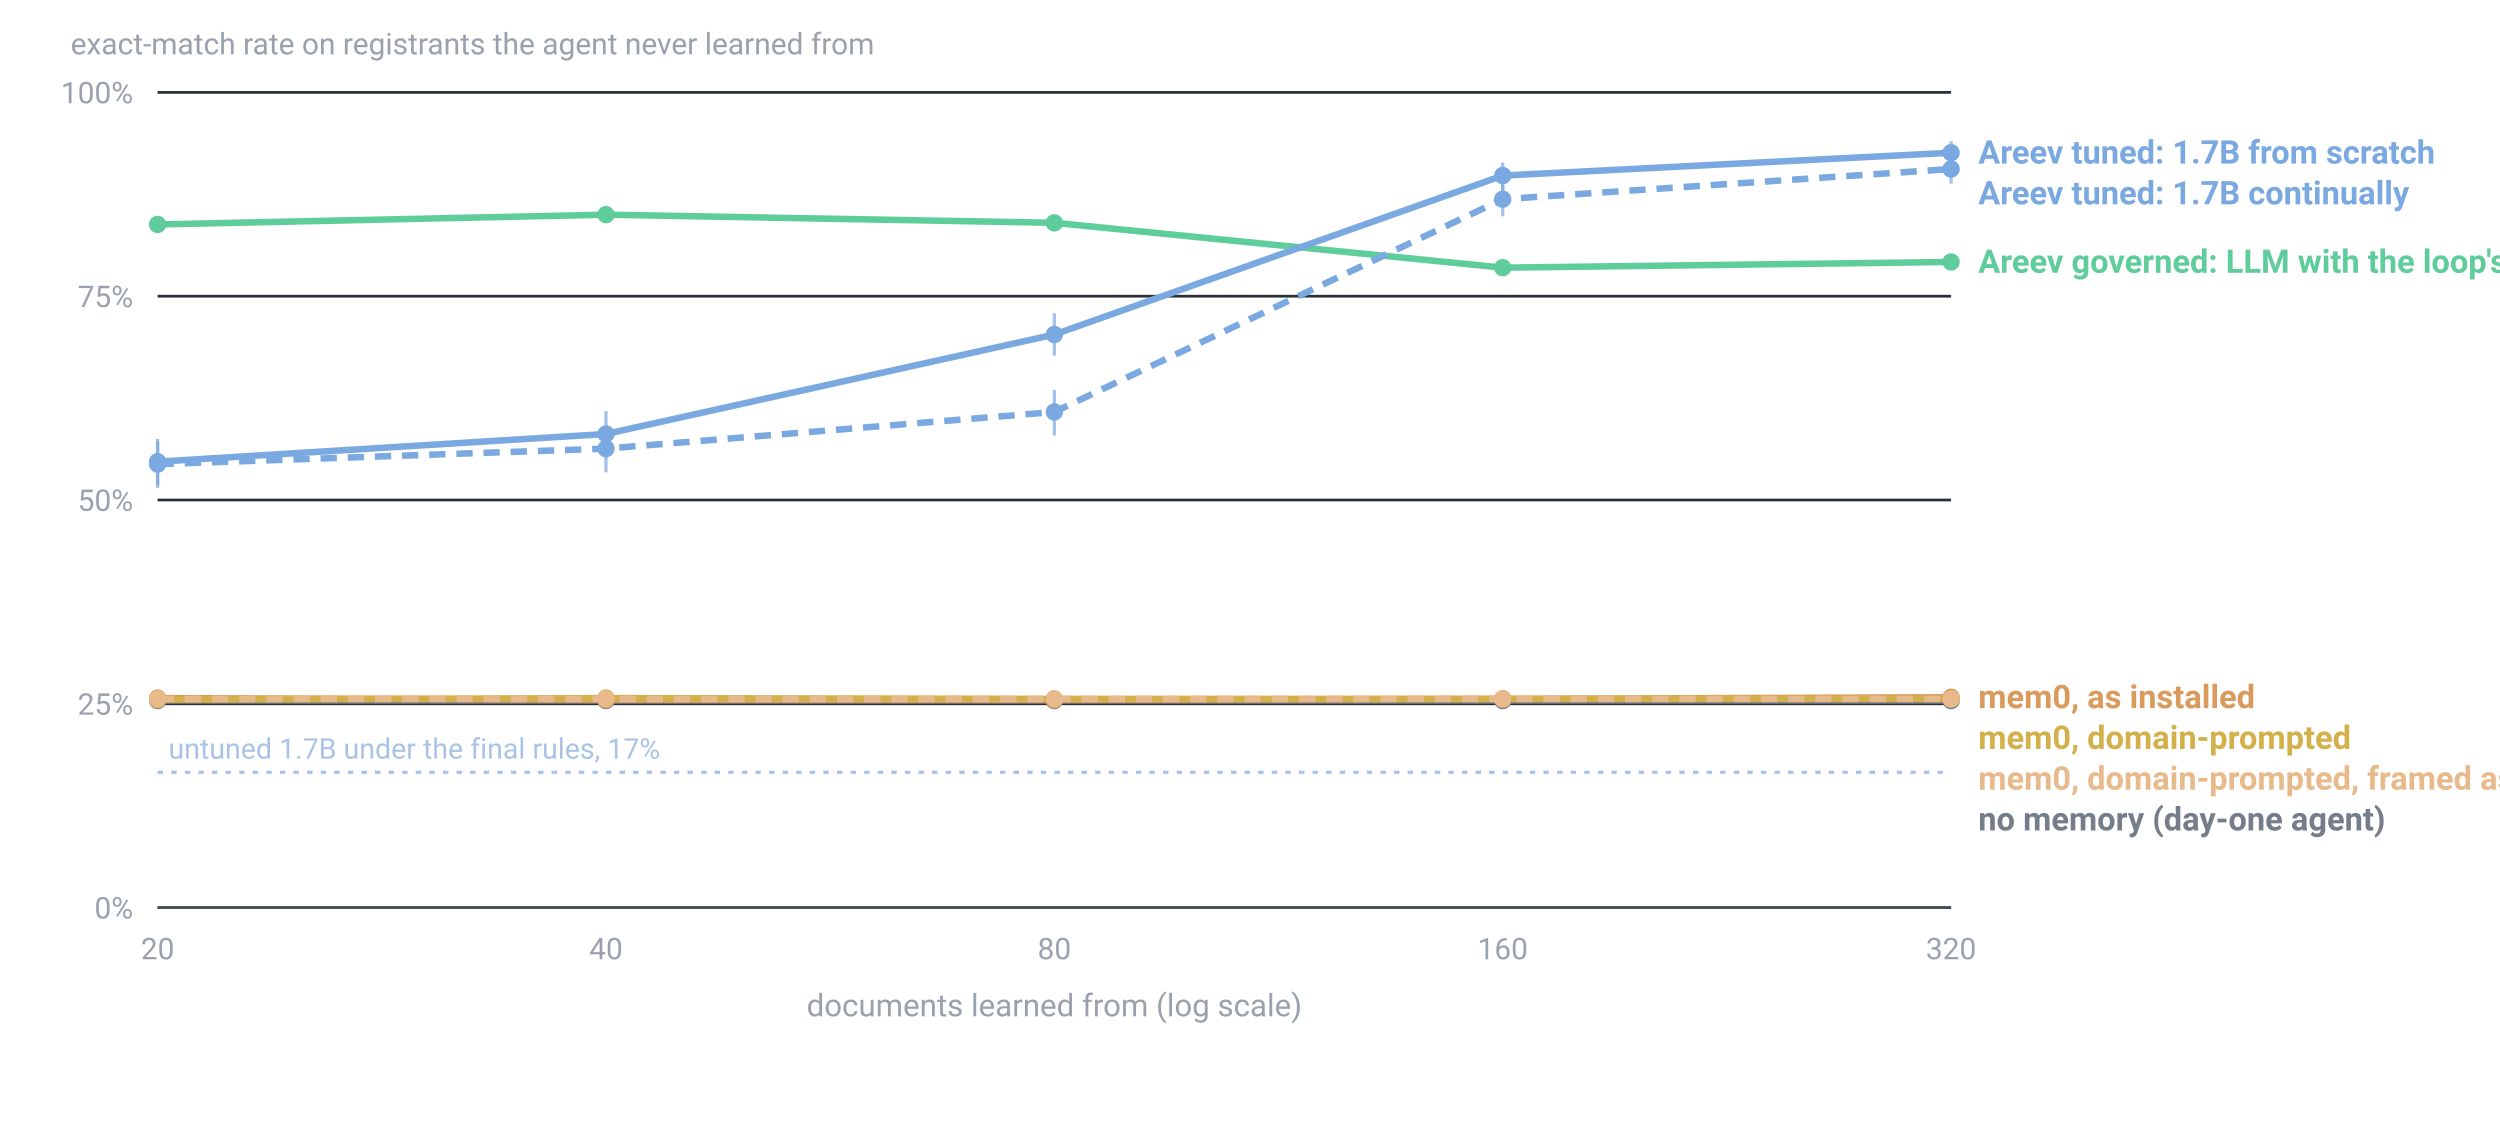
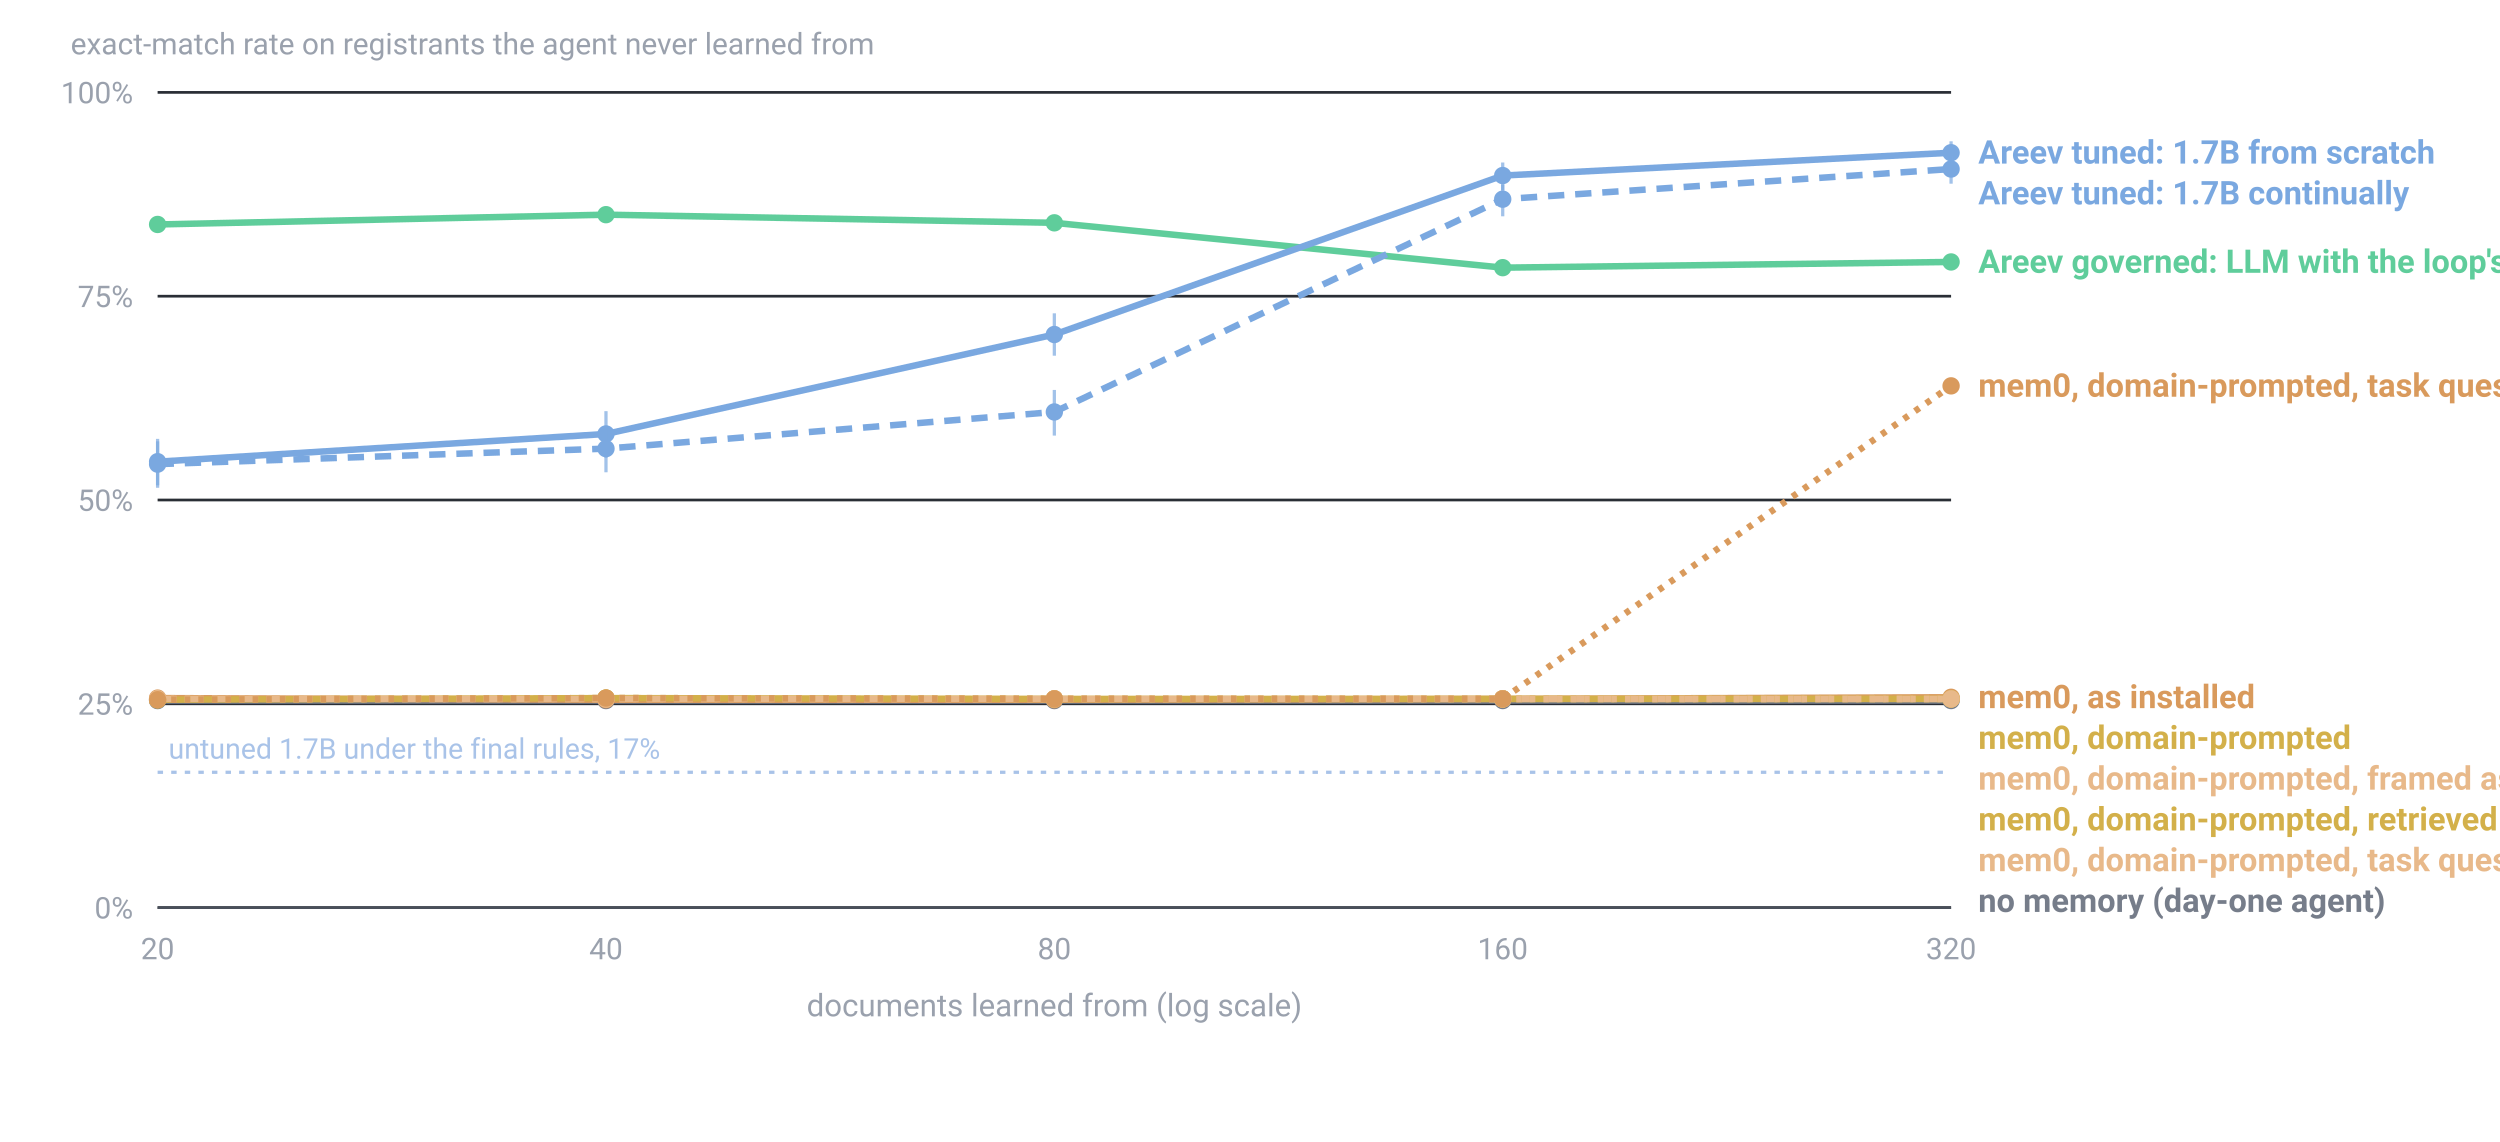
<svg xmlns="http://www.w3.org/2000/svg" viewBox="0 0 920 420" width="920" height="420" font-family="ui-sans-serif,-apple-system,Segoe UI,Roboto,sans-serif">
  <line x1="58" y1="334.0" x2="718" y2="334.0" stroke="#2a2e35" />
  <text x="49" y="338.0" text-anchor="end" font-size="11" fill="#9aa1ad">0%</text>
  <line x1="58" y1="259.0" x2="718" y2="259.0" stroke="#2a2e35" />
  <text x="49" y="263.0" text-anchor="end" font-size="11" fill="#9aa1ad">25%</text>
  <line x1="58" y1="184.0" x2="718" y2="184.0" stroke="#2a2e35" />
  <text x="49" y="188.0" text-anchor="end" font-size="11" fill="#9aa1ad">50%</text>
  <line x1="58" y1="109.0" x2="718" y2="109.0" stroke="#2a2e35" />
  <text x="49" y="113.0" text-anchor="end" font-size="11" fill="#9aa1ad">75%</text>
  <line x1="58" y1="34.0" x2="718" y2="34.0" stroke="#2a2e35" />
  <text x="49" y="38.0" text-anchor="end" font-size="11" fill="#9aa1ad">100%</text>
  <text x="58.0" y="353" text-anchor="middle" font-size="11" fill="#9aa1ad">20</text>
  <text x="223.0" y="353" text-anchor="middle" font-size="11" fill="#9aa1ad">40</text>
  <text x="388.0" y="353" text-anchor="middle" font-size="11" fill="#9aa1ad">80</text>
  <text x="553.0" y="353" text-anchor="middle" font-size="11" fill="#9aa1ad">160</text>
  <text x="718.0" y="353" text-anchor="middle" font-size="11" fill="#9aa1ad">320</text>
  <text x="26" y="20" font-size="11" fill="#9aa1ad">exact-match rate on registrants the agent never learned from</text>
  <text x="388" y="374" text-anchor="middle" font-size="11.5" fill="#9aa1ad">documents learned from (log scale)</text>
  <line x1="58" y1="284.2" x2="718" y2="284.2" stroke="#a9c3e8" stroke-width="1.2" stroke-dasharray="2 3" />
  <text x="62" y="279.2" font-size="10.5" fill="#a9c3e8">untuned 1.7B under the final rules, 17%</text>
  <path d="M58.0 257.8 L223.0 257.8 L388.0 257.8 L553.0 257.8 L718.0 257.8" fill="none" stroke="#767d8a" stroke-width="2.4" stroke-linejoin="round" />
  <circle cx="58.0" cy="257.8" r="3.2" fill="#767d8a" />
  <circle cx="223.0" cy="257.8" r="3.2" fill="#767d8a" />
  <circle cx="388.0" cy="257.8" r="3.2" fill="#767d8a" />
  <circle cx="553.0" cy="257.8" r="3.2" fill="#767d8a" />
  <circle cx="718.0" cy="257.8" r="3.2" fill="#767d8a" />
  <path d="M58.0 256.9 L223.0 257.5 L388.0 257.5 L553.0 257.2 L718.0 256.6" fill="none" stroke="#d99a5c" stroke-width="2.4" stroke-linejoin="round" />
  <circle cx="58.0" cy="256.9" r="3.2" fill="#d99a5c" />
  <circle cx="223.0" cy="257.5" r="3.2" fill="#d99a5c" />
  <circle cx="388.0" cy="257.5" r="3.2" fill="#d99a5c" />
  <circle cx="553.0" cy="257.2" r="3.2" fill="#d99a5c" />
  <circle cx="718.0" cy="256.6" r="3.2" fill="#d99a5c" />
  <path d="M58.0 257.5 L223.0 256.9 L388.0 257.2 L553.0 257.2 L718.0 257.2" fill="none" stroke="#d3b04a" stroke-width="2.4" stroke-linejoin="round" />
  <circle cx="58.0" cy="257.5" r="3.2" fill="#d3b04a" />
  <circle cx="223.0" cy="256.9" r="3.2" fill="#d3b04a" />
  <circle cx="388.0" cy="257.2" r="3.2" fill="#d3b04a" />
  <circle cx="553.0" cy="257.2" r="3.2" fill="#d3b04a" />
  <circle cx="718.0" cy="257.2" r="3.2" fill="#d3b04a" />
  <path d="M58.0 257.2 L223.0 257.2 L388.0 257.2 L553.0 257.2 L718.0 257.2" fill="none" stroke="#e8b98a" stroke-width="2.4" stroke-linejoin="round" stroke-dasharray="6 4" />
  <circle cx="58.0" cy="257.2" r="3.2" fill="#e8b98a" />
  <circle cx="223.0" cy="257.2" r="3.2" fill="#e8b98a" />
  <circle cx="388.0" cy="257.2" r="3.2" fill="#e8b98a" />
  <circle cx="553.0" cy="257.2" r="3.2" fill="#e8b98a" />
  <circle cx="718.0" cy="257.2" r="3.2" fill="#e8b98a" />
+   <path d="M58.0 257.5 L223.0 256.9 L388.0 257.2 L553.0 257.2 L718.0 257.2" fill="none" stroke="#d3b04a" stroke-width="2.4" stroke-linejoin="round" stroke-dasharray="2 3" />
+   <circle cx="58.0" cy="257.5" r="3.2" fill="#d3b04a" />
+   <circle cx="223.0" cy="256.9" r="3.2" fill="#d3b04a" />
+   <circle cx="388.0" cy="257.2" r="3.2" fill="#d3b04a" />
+   <circle cx="553.0" cy="257.2" r="3.2" fill="#d3b04a" />
+   <circle cx="718.0" cy="257.2" r="3.2" fill="#d3b04a" />
+   <path d="M58.0 257.2 L223.0 257.2 L388.0 257.2 L553.0 257.2 L718.0 257.2" fill="none" stroke="#e8b98a" stroke-width="2.4" stroke-linejoin="round" stroke-dasharray="2 3" />
+   <circle cx="58.0" cy="257.2" r="3.2" fill="#e8b98a" />
+   <circle cx="223.0" cy="257.2" r="3.2" fill="#e8b98a" />
+   <circle cx="388.0" cy="257.2" r="3.2" fill="#e8b98a" />
+   <circle cx="553.0" cy="257.2" r="3.2" fill="#e8b98a" />
+   <circle cx="718.0" cy="257.2" r="3.2" fill="#e8b98a" />
+   <path d="M58.0 257.5 L223.0 256.9 L388.0 257.2 L553.0 257.2 L718.0 142.0" fill="none" stroke="#d99a5c" stroke-width="2.4" stroke-linejoin="round" stroke-dasharray="2 3" />
+   <circle cx="58.0" cy="257.5" r="3.2" fill="#d99a5c" />
+   <circle cx="223.0" cy="256.9" r="3.2" fill="#d99a5c" />
+   <circle cx="388.0" cy="257.2" r="3.2" fill="#d99a5c" />
+   <circle cx="553.0" cy="257.2" r="3.2" fill="#d99a5c" />
+   <circle cx="718.0" cy="142.0" r="3.2" fill="#d99a5c" />
  <path d="M58.0 82.6 L223.0 79.0 L388.0 82.0 L553.0 98.5 L718.0 96.4" fill="none" stroke="#5fcd9b" stroke-width="2.4" stroke-linejoin="round" />
  <circle cx="58.0" cy="82.6" r="3.2" fill="#5fcd9b" />
  <circle cx="223.0" cy="79.0" r="3.2" fill="#5fcd9b" />
  <circle cx="388.0" cy="82.0" r="3.2" fill="#5fcd9b" />
  <circle cx="553.0" cy="98.5" r="3.2" fill="#5fcd9b" />
  <circle cx="718.0" cy="96.4" r="3.2" fill="#5fcd9b" />
  <path d="M58.0 169.9 L223.0 159.7 L388.0 123.1 L553.0 64.6 L718.0 56.2" fill="none" stroke="#7aa8e0" stroke-width="2.4" stroke-linejoin="round" />
  <line x1="58.0" y1="178.6" x2="58.0" y2="161.5" stroke="#7aa8e0" stroke-width="1.2" opacity="0.7" />
  <circle cx="58.0" cy="169.9" r="3.2" fill="#7aa8e0" />
  <line x1="223.0" y1="168.4" x2="223.0" y2="151.3" stroke="#7aa8e0" stroke-width="1.2" opacity="0.7" />
  <circle cx="223.0" cy="159.7" r="3.2" fill="#7aa8e0" />
  <line x1="388.0" y1="130.9" x2="388.0" y2="115.3" stroke="#7aa8e0" stroke-width="1.2" opacity="0.7" />
  <circle cx="388.0" cy="123.1" r="3.2" fill="#7aa8e0" />
  <line x1="553.0" y1="70.0" x2="553.0" y2="59.8" stroke="#7aa8e0" stroke-width="1.2" opacity="0.7" />
  <circle cx="553.0" cy="64.6" r="3.2" fill="#7aa8e0" />
  <line x1="718.0" y1="61.3" x2="718.0" y2="52.0" stroke="#7aa8e0" stroke-width="1.2" opacity="0.7" />
  <circle cx="718.0" cy="56.2" r="3.2" fill="#7aa8e0" />
  <path d="M58.0 170.8 L223.0 165.1 L388.0 151.6 L553.0 73.3 L718.0 62.2" fill="none" stroke="#7aa8e0" stroke-width="2.4" stroke-linejoin="round" stroke-dasharray="6 4" />
  <line x1="58.0" y1="179.5" x2="58.0" y2="162.4" stroke="#7aa8e0" stroke-width="1.2" opacity="0.7" />
  <circle cx="58.0" cy="170.8" r="3.2" fill="#7aa8e0" />
  <line x1="223.0" y1="173.8" x2="223.0" y2="156.7" stroke="#7aa8e0" stroke-width="1.2" opacity="0.7" />
  <circle cx="223.0" cy="165.1" r="3.2" fill="#7aa8e0" />
  <line x1="388.0" y1="160.3" x2="388.0" y2="143.5" stroke="#7aa8e0" stroke-width="1.2" opacity="0.7" />
  <circle cx="388.0" cy="151.6" r="3.2" fill="#7aa8e0" />
  <line x1="553.0" y1="79.6" x2="553.0" y2="67.9" stroke="#7aa8e0" stroke-width="1.2" opacity="0.7" />
  <circle cx="553.0" cy="73.3" r="3.2" fill="#7aa8e0" />
  <line x1="718.0" y1="67.6" x2="718.0" y2="57.4" stroke="#7aa8e0" stroke-width="1.2" opacity="0.7" />
  <circle cx="718.0" cy="62.2" r="3.2" fill="#7aa8e0" />
  <text x="728.0" y="60.2" font-size="12" font-weight="600" fill="#7aa8e0">Areev tuned: 1.7B from scratch</text>
  <text x="728.0" y="75.2" font-size="12" font-weight="600" fill="#7aa8e0">Areev tuned: 1.7B continually</text>
  <text x="728.0" y="100.4" font-size="12" font-weight="600" fill="#5fcd9b">Areev governed: LLM with the loop's rules</text>
+   <text x="728.0" y="146.0" font-size="12" font-weight="600" fill="#d99a5c">mem0, domain-prompted, task question, framed as instructions (final read)</text>
  <text x="728.0" y="260.6" font-size="12" font-weight="600" fill="#d99a5c">mem0, as installed</text>
  <text x="728.0" y="275.6" font-size="12" font-weight="600" fill="#d3b04a">mem0, domain-prompted</text>
  <text x="728.0" y="290.6" font-size="12" font-weight="600" fill="#e8b98a">mem0, domain-prompted, framed as instructions</text>
-   <text x="728.0" y="305.6" font-size="12" font-weight="600" fill="#767d8a">no memory (day-one agent)</text>
+   <text x="728.0" y="305.6" font-size="12" font-weight="600" fill="#d3b04a">mem0, domain-prompted, retrieved by task question (final read)</text>
+   <text x="728.0" y="320.6" font-size="12" font-weight="600" fill="#e8b98a">mem0, domain-prompted, task question + document (final read, 1 seed)</text>
+   <text x="728.0" y="335.6" font-size="12" font-weight="600" fill="#767d8a">no memory (day-one agent)</text>
  <line x1="58" y1="334.0" x2="718" y2="334.0" stroke="#4a505a" />
</svg>
